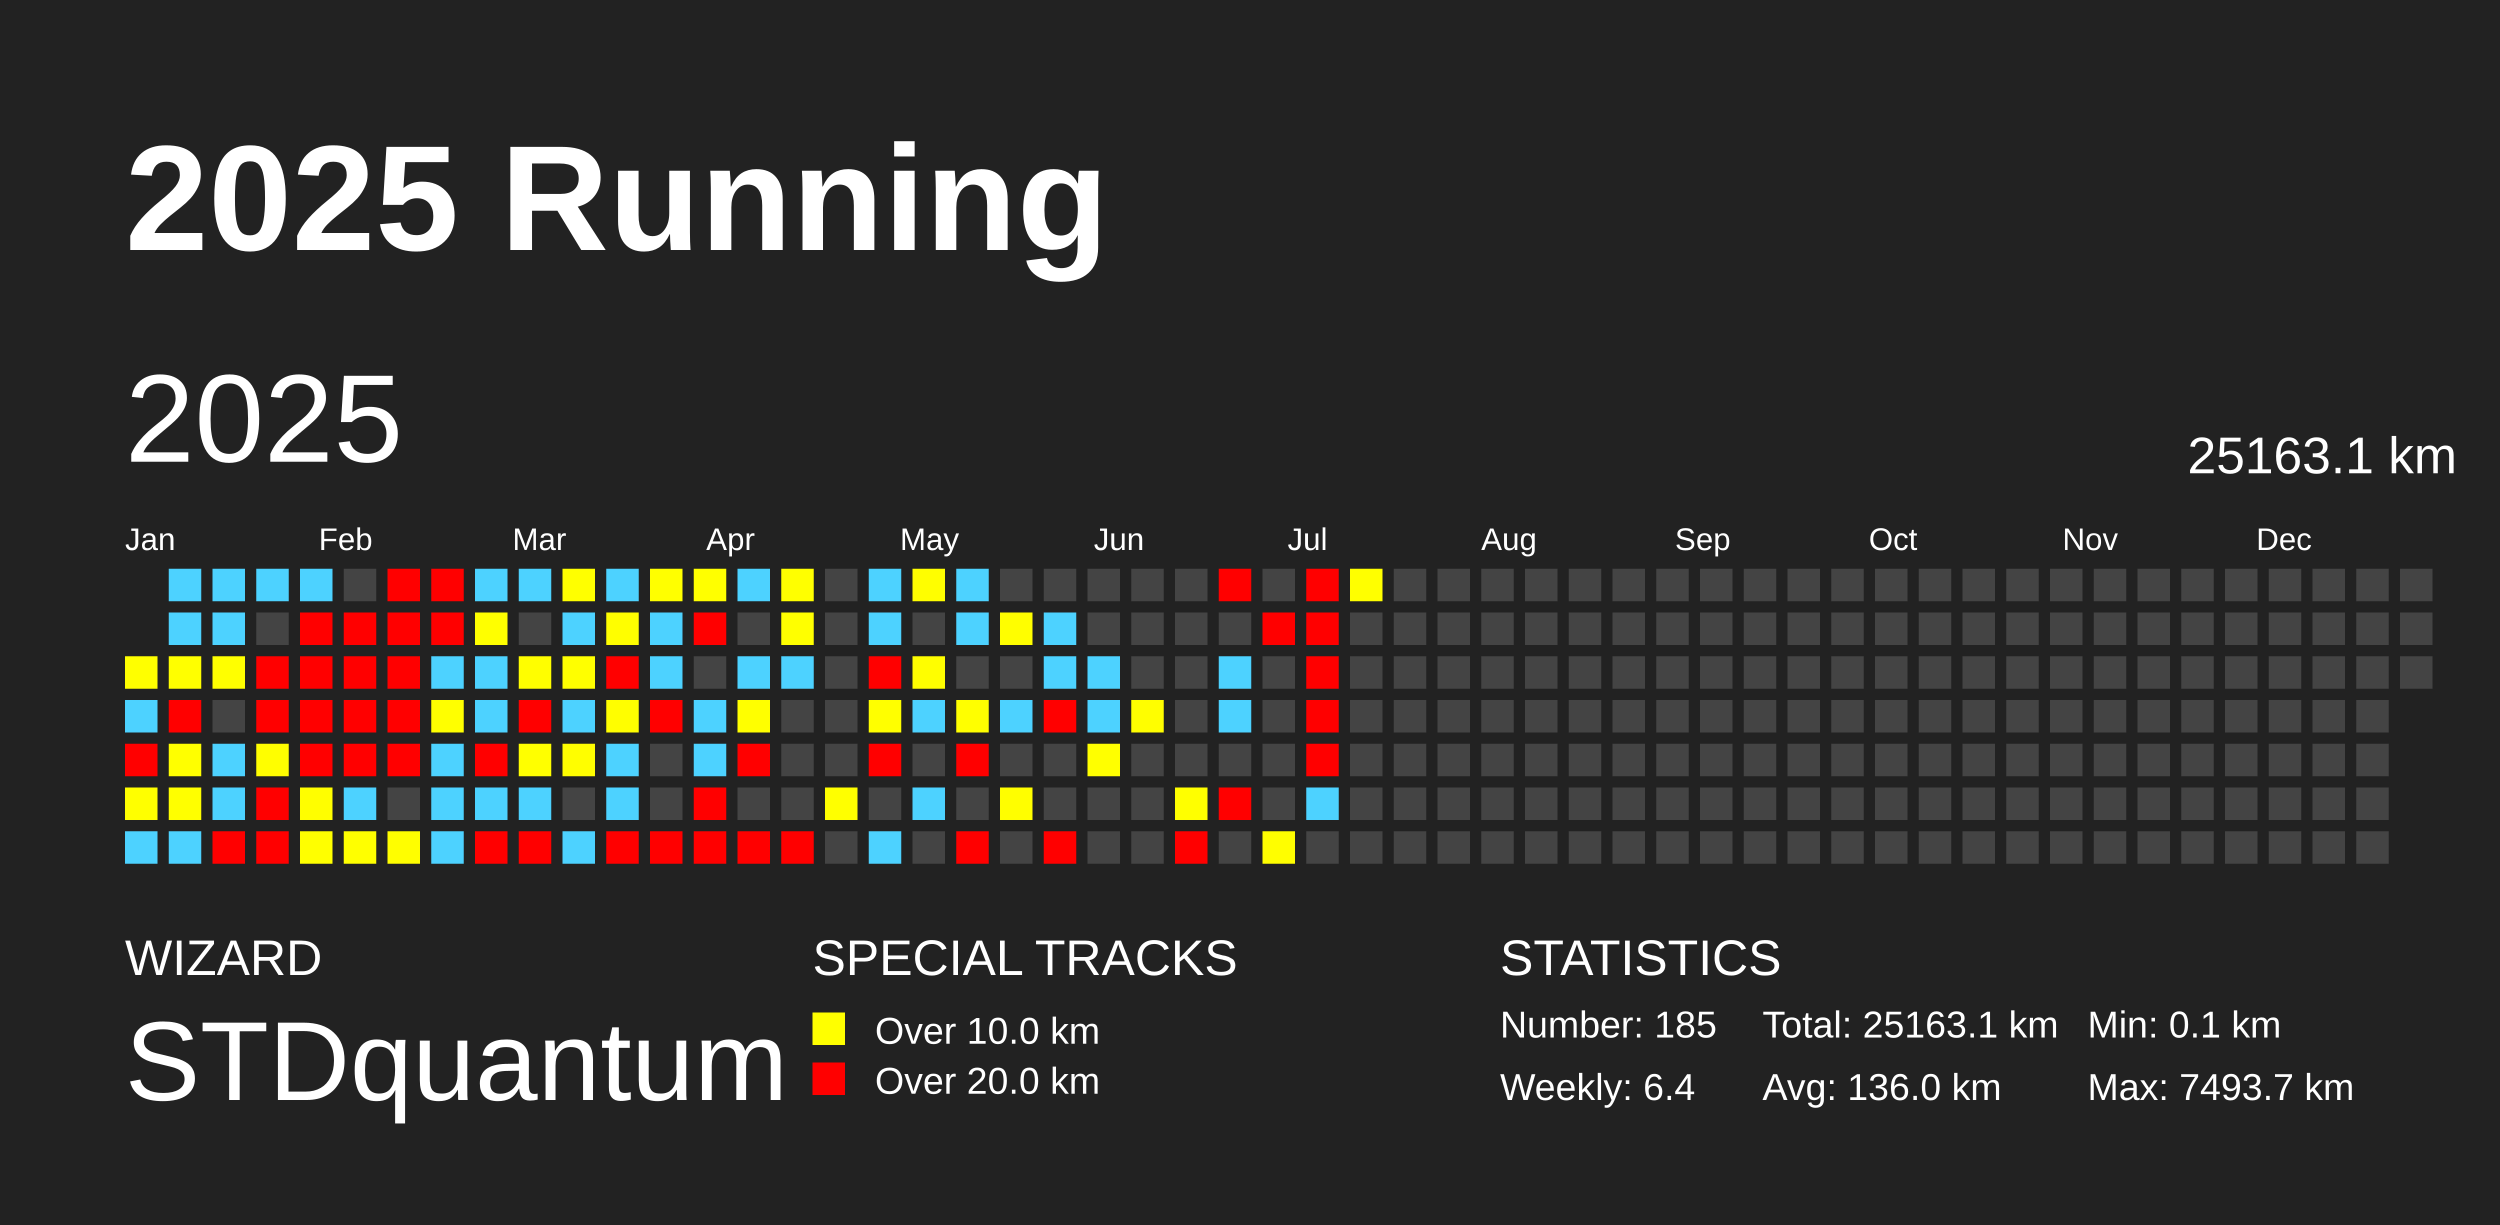
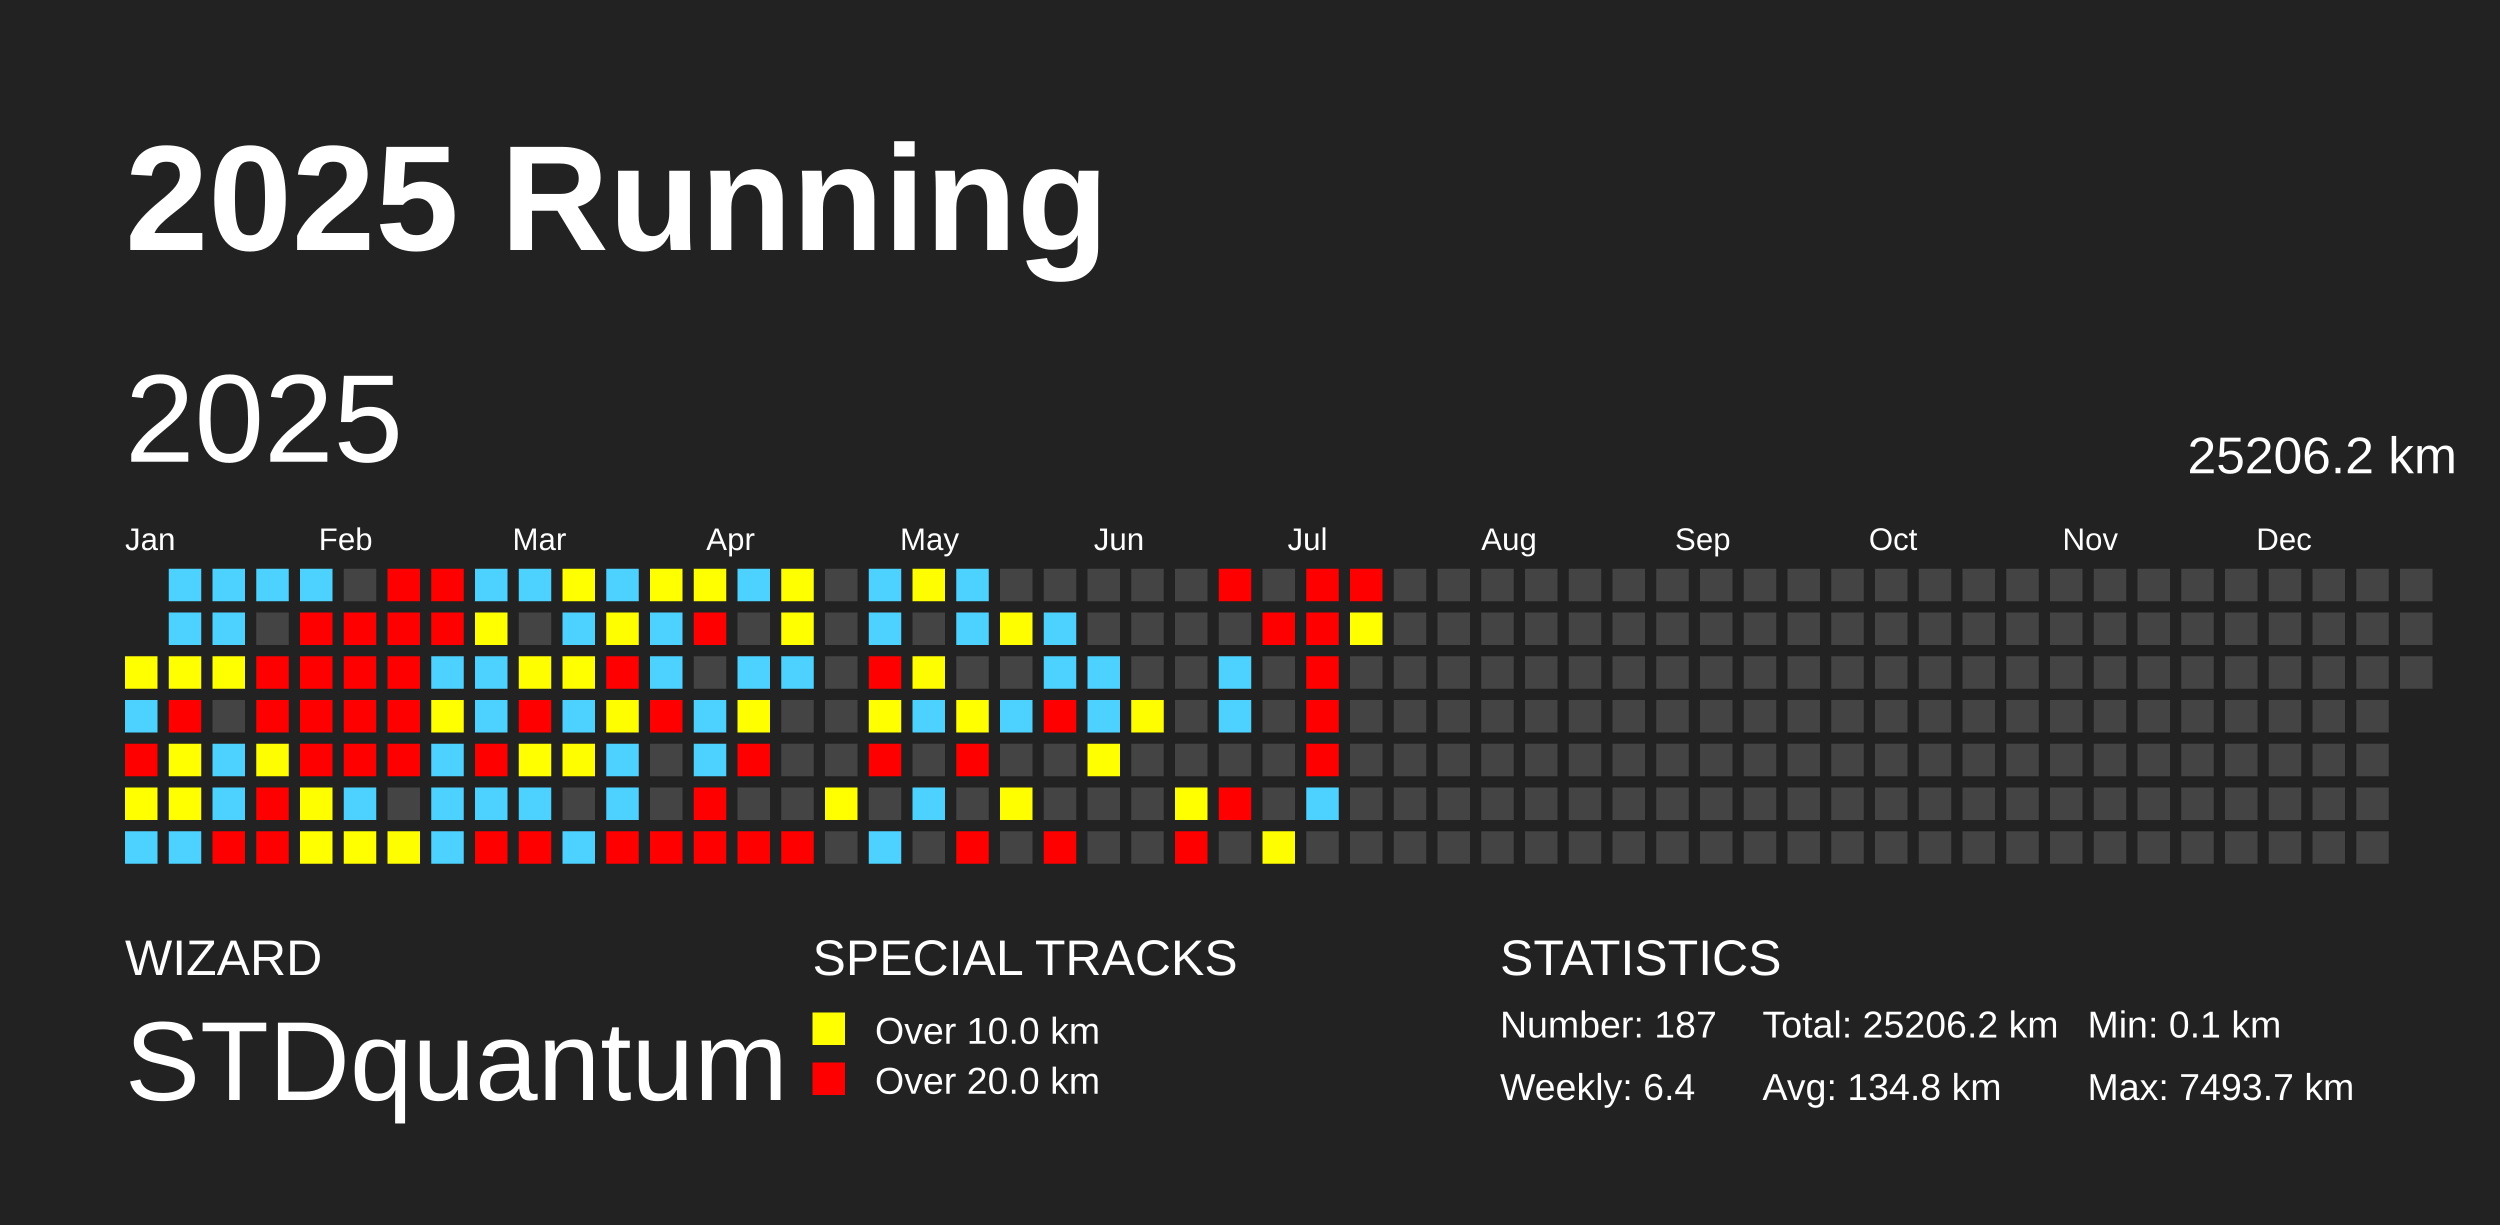
<svg xmlns="http://www.w3.org/2000/svg" baseProfile="full" height="98mm" version="1.1" viewBox="0,0,200,98" width="200mm">
  <defs />
  <rect fill="#222222" height="98" width="200" x="0" y="0" />
  <text fill="#FFFFFF" style="font-size:12px; font-family:Arial; font-weight:bold;" x="10" y="20">2025 Running</text>
  <text fill="#FFFFFF" style="font-size:4px; font-family:Arial" x="10" y="78">WIZARD</text>
  <text fill="#FFFFFF" style="font-size:9px; font-family:Arial" x="10" y="88">STDquantum</text>
  <text fill="#FFFFFF" style="font-size:4px; font-family:Arial" x="65" y="78">SPECIAL TRACKS</text>
  <rect fill="yellow" height="2.6" width="2.6" x="65" y="81" />
  <text fill="#FFFFFF" style="font-size:3px; font-family:Arial" x="70" y="83.5">Over 10.0 km</text>
  <rect fill="red" height="2.6" width="2.6" x="65" y="85" />
  <text fill="#FFFFFF" style="font-size:3px; font-family:Arial" x="70" y="87.5">Over 20.0 km</text>
  <text fill="#FFFFFF" style="font-size:4px; font-family:Arial" x="120" y="78">STATISTICS</text>
-   <text fill="#FFFFFF" style="font-size:3px; font-family:Arial" x="120" y="83">Number: 185</text>
+   <text fill="#FFFFFF" style="font-size:3px; font-family:Arial" x="120" y="83">Number: 187</text>
  <text fill="#FFFFFF" style="font-size:3px; font-family:Arial" x="120" y="88">Weekly: 6.4</text>
-   <text fill="#FFFFFF" style="font-size:3px; font-family:Arial" x="141" y="83">Total: 25163.1 km</text>
-   <text fill="#FFFFFF" style="font-size:3px; font-family:Arial" x="141" y="88">Avg: 136.0 km</text>
+   <text fill="#FFFFFF" style="font-size:3px; font-family:Arial" x="141" y="83">Total: 25206.2 km</text>
+   <text fill="#FFFFFF" style="font-size:3px; font-family:Arial" x="141" y="88">Avg: 134.8 km</text>
  <text fill="#FFFFFF" style="font-size:3px; font-family:Arial" x="167" y="83">Min: 0.1 km</text>
  <text fill="#FFFFFF" style="font-size:3px; font-family:Arial" x="167" y="88">Max: 7493.7 km</text>
  <text dominant-baseline="hanging" fill="#FFFFFF" style="font-size:10.0px; font-family:Arial;" x="10" y="30">2025</text>
-   <text dominant-baseline="hanging" fill="#FFFFFF" style="font-size:4.125px; font-family:Arial;" x="175" y="35">25163.1 km</text>
+   <text dominant-baseline="hanging" fill="#FFFFFF" style="font-size:4.125px; font-family:Arial;" x="175" y="35">25206.2 km</text>
  <text fill="#FFFFFF" style="font-size:2.5px; font-family:Arial" x="10.0" y="44">Jan</text>
  <text fill="#FFFFFF" style="font-size:2.5px; font-family:Arial" x="25.5" y="44">Feb</text>
  <text fill="#FFFFFF" style="font-size:2.5px; font-family:Arial" x="41.0" y="44">Mar</text>
  <text fill="#FFFFFF" style="font-size:2.5px; font-family:Arial" x="56.5" y="44">Apr</text>
  <text fill="#FFFFFF" style="font-size:2.5px; font-family:Arial" x="72.0" y="44">May</text>
  <text fill="#FFFFFF" style="font-size:2.5px; font-family:Arial" x="87.5" y="44">Jun</text>
  <text fill="#FFFFFF" style="font-size:2.5px; font-family:Arial" x="103.0" y="44">Jul</text>
  <text fill="#FFFFFF" style="font-size:2.5px; font-family:Arial" x="118.5" y="44">Aug</text>
  <text fill="#FFFFFF" style="font-size:2.5px; font-family:Arial" x="134.0" y="44">Sep</text>
  <text fill="#FFFFFF" style="font-size:2.5px; font-family:Arial" x="149.5" y="44">Oct</text>
  <text fill="#FFFFFF" style="font-size:2.5px; font-family:Arial" x="165.0" y="44">Nov</text>
  <text fill="#FFFFFF" style="font-size:2.5px; font-family:Arial" x="180.5" y="44">Dec</text>
  <rect fill="#ffff00" height="2.6" width="2.6" x="10.0" y="52.5" />
  <rect fill="#4dd2ff" height="2.6" width="2.6" x="10.0" y="56.0" />
  <rect fill="red" height="2.6" width="2.6" x="10.0" y="59.5" />
  <rect fill="#ffff00" height="2.6" width="2.6" x="10.0" y="63.0" />
  <rect fill="#4dd2ff" height="2.6" width="2.6" x="10.0" y="66.5" />
  <rect fill="#4dd2ff" height="2.6" width="2.6" x="13.5" y="45.5" />
  <rect fill="#4dd2ff" height="2.6" width="2.6" x="13.5" y="49.0" />
  <rect fill="#ffff00" height="2.6" width="2.6" x="13.5" y="52.5" />
  <rect fill="red" height="2.6" width="2.6" x="13.5" y="56.0" />
  <rect fill="#ffff00" height="2.6" width="2.6" x="13.5" y="59.5" />
  <rect fill="#ffff00" height="2.6" width="2.6" x="13.5" y="63.0" />
  <rect fill="#4dd2ff" height="2.6" width="2.6" x="13.5" y="66.5" />
  <rect fill="#4dd2ff" height="2.6" width="2.6" x="17.0" y="45.5" />
  <rect fill="#4dd2ff" height="2.6" width="2.6" x="17.0" y="49.0" />
  <rect fill="#ffff00" height="2.6" width="2.6" x="17.0" y="52.5" />
  <rect fill="#444444" height="2.6" width="2.6" x="17.0" y="56.0" />
  <rect fill="#4dd2ff" height="2.6" width="2.6" x="17.0" y="59.5" />
  <rect fill="#4dd2ff" height="2.6" width="2.6" x="17.0" y="63.0" />
  <rect fill="red" height="2.6" width="2.6" x="17.0" y="66.5" />
  <rect fill="#4dd2ff" height="2.6" width="2.6" x="20.5" y="45.5" />
  <rect fill="#444444" height="2.6" width="2.6" x="20.5" y="49.0" />
  <rect fill="red" height="2.6" width="2.6" x="20.5" y="52.5" />
  <rect fill="red" height="2.6" width="2.6" x="20.5" y="56.0" />
  <rect fill="#fffe00" height="2.6" width="2.6" x="20.5" y="59.5" />
  <rect fill="red" height="2.6" width="2.6" x="20.5" y="63.0" />
  <rect fill="red" height="2.6" width="2.6" x="20.5" y="66.5" />
  <rect fill="#4dd2ff" height="2.6" width="2.6" x="24.0" y="45.5" />
  <rect fill="red" height="2.6" width="2.6" x="24.0" y="49.0" />
  <rect fill="red" height="2.6" width="2.6" x="24.0" y="52.5" />
  <rect fill="red" height="2.6" width="2.6" x="24.0" y="56.0" />
  <rect fill="red" height="2.6" width="2.6" x="24.0" y="59.5" />
  <rect fill="#fffe00" height="2.6" width="2.6" x="24.0" y="63.0" />
  <rect fill="#ffff00" height="2.6" width="2.6" x="24.0" y="66.5" />
  <rect fill="#444444" height="2.6" width="2.6" x="27.5" y="45.5" />
  <rect fill="red" height="2.6" width="2.6" x="27.5" y="49.0" />
  <rect fill="red" height="2.6" width="2.6" x="27.5" y="52.5" />
  <rect fill="red" height="2.6" width="2.6" x="27.5" y="56.0" />
  <rect fill="red" height="2.6" width="2.6" x="27.5" y="59.5" />
  <rect fill="#4dd2ff" height="2.6" width="2.6" x="27.5" y="63.0" />
  <rect fill="#ffff00" height="2.6" width="2.6" x="27.5" y="66.5" />
  <rect fill="red" height="2.6" width="2.6" x="31.0" y="45.5" />
  <rect fill="red" height="2.6" width="2.6" x="31.0" y="49.0" />
  <rect fill="red" height="2.6" width="2.6" x="31.0" y="52.5" />
  <rect fill="red" height="2.6" width="2.6" x="31.0" y="56.0" />
  <rect fill="red" height="2.6" width="2.6" x="31.0" y="59.5" />
  <rect fill="#444444" height="2.6" width="2.6" x="31.0" y="63.0" />
  <rect fill="#fffe00" height="2.6" width="2.6" x="31.0" y="66.5" />
  <rect fill="red" height="2.6" width="2.6" x="34.5" y="45.5" />
  <rect fill="red" height="2.6" width="2.6" x="34.5" y="49.0" />
  <rect fill="#4dd2ff" height="2.6" width="2.6" x="34.5" y="52.5" />
  <rect fill="#ffff00" height="2.6" width="2.6" x="34.5" y="56.0" />
  <rect fill="#4dd2ff" height="2.6" width="2.6" x="34.5" y="59.5" />
  <rect fill="#4dd2ff" height="2.6" width="2.6" x="34.5" y="63.0" />
  <rect fill="#4dd2ff" height="2.6" width="2.6" x="34.5" y="66.5" />
  <rect fill="#4dd2ff" height="2.6" width="2.6" x="38.0" y="45.5" />
  <rect fill="#ffff00" height="2.6" width="2.6" x="38.0" y="49.0" />
  <rect fill="#4dd2ff" height="2.6" width="2.6" x="38.0" y="52.5" />
  <rect fill="#4dd2ff" height="2.6" width="2.6" x="38.0" y="56.0" />
  <rect fill="red" height="2.6" width="2.6" x="38.0" y="59.5" />
  <rect fill="#4dd2ff" height="2.6" width="2.6" x="38.0" y="63.0" />
  <rect fill="red" height="2.6" width="2.6" x="38.0" y="66.5" />
  <rect fill="#4dd2ff" height="2.6" width="2.6" x="41.5" y="45.5" />
  <rect fill="#444444" height="2.6" width="2.6" x="41.5" y="49.0" />
  <rect fill="#fffe00" height="2.6" width="2.6" x="41.5" y="52.5" />
  <rect fill="red" height="2.6" width="2.6" x="41.5" y="56.0" />
  <rect fill="#ffff00" height="2.6" width="2.6" x="41.5" y="59.5" />
  <rect fill="#4dd2ff" height="2.6" width="2.6" x="41.5" y="63.0" />
  <rect fill="red" height="2.6" width="2.6" x="41.5" y="66.5" />
  <rect fill="#ffff00" height="2.6" width="2.6" x="45.0" y="45.5" />
  <rect fill="#4dd2ff" height="2.6" width="2.6" x="45.0" y="49.0" />
  <rect fill="#ffff00" height="2.6" width="2.6" x="45.0" y="52.5" />
  <rect fill="#4dd2ff" height="2.6" width="2.6" x="45.0" y="56.0" />
  <rect fill="#fffe00" height="2.6" width="2.6" x="45.0" y="59.5" />
  <rect fill="#444444" height="2.6" width="2.6" x="45.0" y="63.0" />
  <rect fill="#4dd2ff" height="2.6" width="2.6" x="45.0" y="66.5" />
  <rect fill="#4dd2ff" height="2.6" width="2.6" x="48.5" y="45.5" />
  <rect fill="#fffe00" height="2.6" width="2.6" x="48.5" y="49.0" />
  <rect fill="red" height="2.6" width="2.6" x="48.5" y="52.5" />
  <rect fill="#fffe00" height="2.6" width="2.6" x="48.5" y="56.0" />
  <rect fill="#4dd2ff" height="2.6" width="2.6" x="48.5" y="59.5" />
  <rect fill="#4dd2ff" height="2.6" width="2.6" x="48.5" y="63.0" />
  <rect fill="red" height="2.6" width="2.6" x="48.5" y="66.5" />
  <rect fill="#ffff00" height="2.6" width="2.6" x="52.0" y="45.5" />
  <rect fill="#4dd2ff" height="2.6" width="2.6" x="52.0" y="49.0" />
  <rect fill="#4dd2ff" height="2.6" width="2.6" x="52.0" y="52.5" />
  <rect fill="red" height="2.6" width="2.6" x="52.0" y="56.0" />
  <rect fill="#444444" height="2.6" width="2.6" x="52.0" y="59.5" />
  <rect fill="#444444" height="2.6" width="2.6" x="52.0" y="63.0" />
  <rect fill="red" height="2.6" width="2.6" x="52.0" y="66.5" />
  <rect fill="#ffff00" height="2.6" width="2.6" x="55.5" y="45.5" />
  <rect fill="red" height="2.6" width="2.6" x="55.5" y="49.0" />
  <rect fill="#444444" height="2.6" width="2.6" x="55.5" y="52.5" />
  <rect fill="#4dd2ff" height="2.6" width="2.6" x="55.5" y="56.0" />
  <rect fill="#4dd2ff" height="2.6" width="2.6" x="55.5" y="59.5" />
  <rect fill="red" height="2.6" width="2.6" x="55.5" y="63.0" />
  <rect fill="red" height="2.6" width="2.6" x="55.5" y="66.5" />
  <rect fill="#4dd2ff" height="2.6" width="2.6" x="59.0" y="45.5" />
  <rect fill="#444444" height="2.6" width="2.6" x="59.0" y="49.0" />
  <rect fill="#4dd2ff" height="2.6" width="2.6" x="59.0" y="52.5" />
  <rect fill="#ffff00" height="2.6" width="2.6" x="59.0" y="56.0" />
  <rect fill="red" height="2.6" width="2.6" x="59.0" y="59.5" />
  <rect fill="#444444" height="2.6" width="2.6" x="59.0" y="63.0" />
  <rect fill="red" height="2.6" width="2.6" x="59.0" y="66.5" />
  <rect fill="#ffff00" height="2.6" width="2.6" x="62.5" y="45.5" />
  <rect fill="#ffff00" height="2.6" width="2.6" x="62.5" y="49.0" />
  <rect fill="#4dd2ff" height="2.6" width="2.6" x="62.5" y="52.5" />
  <rect fill="#444444" height="2.6" width="2.6" x="62.5" y="56.0" />
  <rect fill="#444444" height="2.6" width="2.6" x="62.5" y="59.5" />
  <rect fill="#444444" height="2.6" width="2.6" x="62.5" y="63.0" />
  <rect fill="red" height="2.6" width="2.6" x="62.5" y="66.5" />
  <rect fill="#444444" height="2.6" width="2.6" x="66.0" y="45.5" />
  <rect fill="#444444" height="2.6" width="2.6" x="66.0" y="49.0" />
  <rect fill="#444444" height="2.6" width="2.6" x="66.0" y="52.5" />
  <rect fill="#444444" height="2.6" width="2.6" x="66.0" y="56.0" />
  <rect fill="#444444" height="2.6" width="2.6" x="66.0" y="59.5" />
  <rect fill="#ffff00" height="2.6" width="2.6" x="66.0" y="63.0" />
  <rect fill="#444444" height="2.6" width="2.6" x="66.0" y="66.5" />
  <rect fill="#4dd2ff" height="2.6" width="2.6" x="69.5" y="45.5" />
  <rect fill="#4dd2ff" height="2.6" width="2.6" x="69.5" y="49.0" />
  <rect fill="red" height="2.6" width="2.6" x="69.5" y="52.5" />
  <rect fill="#ffff00" height="2.6" width="2.6" x="69.5" y="56.0" />
  <rect fill="red" height="2.6" width="2.6" x="69.5" y="59.5" />
  <rect fill="#444444" height="2.6" width="2.6" x="69.5" y="63.0" />
  <rect fill="#4dd2ff" height="2.6" width="2.6" x="69.5" y="66.5" />
  <rect fill="#fffe00" height="2.6" width="2.6" x="73.0" y="45.5" />
  <rect fill="#444444" height="2.6" width="2.6" x="73.0" y="49.0" />
  <rect fill="#fffe00" height="2.6" width="2.6" x="73.0" y="52.5" />
  <rect fill="#4dd2ff" height="2.6" width="2.6" x="73.0" y="56.0" />
  <rect fill="#444444" height="2.6" width="2.6" x="73.0" y="59.5" />
  <rect fill="#4dd2ff" height="2.6" width="2.6" x="73.0" y="63.0" />
  <rect fill="#444444" height="2.6" width="2.6" x="73.0" y="66.5" />
  <rect fill="#4dd2ff" height="2.6" width="2.6" x="76.5" y="45.5" />
  <rect fill="#4dd2ff" height="2.6" width="2.6" x="76.5" y="49.0" />
  <rect fill="#444444" height="2.6" width="2.6" x="76.5" y="52.5" />
  <rect fill="#ffff00" height="2.6" width="2.6" x="76.5" y="56.0" />
  <rect fill="red" height="2.6" width="2.6" x="76.5" y="59.5" />
  <rect fill="#444444" height="2.6" width="2.6" x="76.5" y="63.0" />
  <rect fill="red" height="2.6" width="2.6" x="76.5" y="66.5" />
  <rect fill="#444444" height="2.6" width="2.6" x="80.0" y="45.5" />
  <rect fill="#fffe00" height="2.6" width="2.6" x="80.0" y="49.0" />
  <rect fill="#444444" height="2.6" width="2.6" x="80.0" y="52.5" />
  <rect fill="#4dd2ff" height="2.6" width="2.6" x="80.0" y="56.0" />
  <rect fill="#444444" height="2.6" width="2.6" x="80.0" y="59.5" />
  <rect fill="#fffe00" height="2.6" width="2.6" x="80.0" y="63.0" />
  <rect fill="#444444" height="2.6" width="2.6" x="80.0" y="66.5" />
  <rect fill="#444444" height="2.6" width="2.6" x="83.5" y="45.5" />
  <rect fill="#4dd2ff" height="2.6" width="2.6" x="83.5" y="49.0" />
  <rect fill="#4dd2ff" height="2.6" width="2.6" x="83.5" y="52.5" />
  <rect fill="red" height="2.6" width="2.6" x="83.5" y="56.0" />
  <rect fill="#444444" height="2.6" width="2.6" x="83.5" y="59.5" />
  <rect fill="#444444" height="2.6" width="2.6" x="83.5" y="63.0" />
  <rect fill="red" height="2.6" width="2.6" x="83.5" y="66.5" />
  <rect fill="#444444" height="2.6" width="2.6" x="87.0" y="45.5" />
  <rect fill="#444444" height="2.6" width="2.6" x="87.0" y="49.0" />
  <rect fill="#4dd2ff" height="2.6" width="2.6" x="87.0" y="52.5" />
  <rect fill="#4dd2ff" height="2.6" width="2.6" x="87.0" y="56.0" />
  <rect fill="#ffff00" height="2.6" width="2.6" x="87.0" y="59.5" />
  <rect fill="#444444" height="2.6" width="2.6" x="87.0" y="63.0" />
  <rect fill="#444444" height="2.6" width="2.6" x="87.0" y="66.5" />
  <rect fill="#444444" height="2.6" width="2.6" x="90.5" y="45.5" />
  <rect fill="#444444" height="2.6" width="2.6" x="90.5" y="49.0" />
  <rect fill="#444444" height="2.6" width="2.6" x="90.5" y="52.5" />
  <rect fill="#fffe00" height="2.6" width="2.6" x="90.5" y="56.0" />
  <rect fill="#444444" height="2.6" width="2.6" x="90.5" y="59.5" />
  <rect fill="#444444" height="2.6" width="2.6" x="90.5" y="63.0" />
  <rect fill="#444444" height="2.6" width="2.6" x="90.5" y="66.5" />
  <rect fill="#444444" height="2.6" width="2.6" x="94.0" y="45.5" />
  <rect fill="#444444" height="2.6" width="2.6" x="94.0" y="49.0" />
  <rect fill="#444444" height="2.6" width="2.6" x="94.0" y="52.5" />
  <rect fill="#444444" height="2.6" width="2.6" x="94.0" y="56.0" />
  <rect fill="#444444" height="2.6" width="2.6" x="94.0" y="59.5" />
  <rect fill="#ffff00" height="2.6" width="2.6" x="94.0" y="63.0" />
  <rect fill="red" height="2.6" width="2.6" x="94.0" y="66.5" />
  <rect fill="red" height="2.6" width="2.6" x="97.5" y="45.5" />
  <rect fill="#444444" height="2.6" width="2.6" x="97.5" y="49.0" />
  <rect fill="#4dd2ff" height="2.6" width="2.6" x="97.5" y="52.5" />
  <rect fill="#4dd2ff" height="2.6" width="2.6" x="97.5" y="56.0" />
  <rect fill="#444444" height="2.6" width="2.6" x="97.5" y="59.5" />
  <rect fill="red" height="2.6" width="2.6" x="97.5" y="63.0" />
  <rect fill="#444444" height="2.6" width="2.6" x="97.5" y="66.5" />
  <rect fill="#444444" height="2.6" width="2.6" x="101.0" y="45.5" />
  <rect fill="red" height="2.6" width="2.6" x="101.0" y="49.0" />
  <rect fill="#444444" height="2.6" width="2.6" x="101.0" y="52.5" />
  <rect fill="#444444" height="2.6" width="2.6" x="101.0" y="56.0" />
  <rect fill="#444444" height="2.6" width="2.6" x="101.0" y="59.5" />
  <rect fill="#444444" height="2.6" width="2.6" x="101.0" y="63.0" />
  <rect fill="#fffe00" height="2.6" width="2.6" x="101.0" y="66.5" />
  <rect fill="red" height="2.6" width="2.6" x="104.5" y="45.5" />
  <rect fill="red" height="2.6" width="2.6" x="104.5" y="49.0" />
  <rect fill="red" height="2.6" width="2.6" x="104.5" y="52.5" />
  <rect fill="red" height="2.6" width="2.6" x="104.5" y="56.0" />
  <rect fill="red" height="2.6" width="2.6" x="104.5" y="59.5" />
  <rect fill="#4dd2ff" height="2.6" width="2.6" x="104.5" y="63.0" />
  <rect fill="#444444" height="2.6" width="2.6" x="104.5" y="66.5" />
-   <rect fill="#ffff00" height="2.6" width="2.6" x="108.0" y="45.5" />
-   <rect fill="#444444" height="2.6" width="2.6" x="108.0" y="49.0" />
+   <rect fill="red" height="2.6" width="2.6" x="108.0" y="45.5" />
+   <rect fill="#ffff00" height="2.6" width="2.6" x="108.0" y="49.0" />
  <rect fill="#444444" height="2.6" width="2.6" x="108.0" y="52.5" />
  <rect fill="#444444" height="2.6" width="2.6" x="108.0" y="56.0" />
  <rect fill="#444444" height="2.6" width="2.6" x="108.0" y="59.5" />
  <rect fill="#444444" height="2.6" width="2.6" x="108.0" y="63.0" />
  <rect fill="#444444" height="2.6" width="2.6" x="108.0" y="66.5" />
  <rect fill="#444444" height="2.6" width="2.6" x="111.5" y="45.5" />
  <rect fill="#444444" height="2.6" width="2.6" x="111.5" y="49.0" />
  <rect fill="#444444" height="2.6" width="2.6" x="111.5" y="52.5" />
  <rect fill="#444444" height="2.6" width="2.6" x="111.5" y="56.0" />
  <rect fill="#444444" height="2.6" width="2.6" x="111.5" y="59.5" />
  <rect fill="#444444" height="2.6" width="2.6" x="111.5" y="63.0" />
  <rect fill="#444444" height="2.6" width="2.6" x="111.5" y="66.5" />
  <rect fill="#444444" height="2.6" width="2.6" x="115.0" y="45.5" />
  <rect fill="#444444" height="2.6" width="2.6" x="115.0" y="49.0" />
  <rect fill="#444444" height="2.6" width="2.6" x="115.0" y="52.5" />
  <rect fill="#444444" height="2.6" width="2.6" x="115.0" y="56.0" />
  <rect fill="#444444" height="2.6" width="2.6" x="115.0" y="59.5" />
  <rect fill="#444444" height="2.6" width="2.6" x="115.0" y="63.0" />
  <rect fill="#444444" height="2.6" width="2.6" x="115.0" y="66.5" />
  <rect fill="#444444" height="2.6" width="2.6" x="118.5" y="45.5" />
  <rect fill="#444444" height="2.6" width="2.6" x="118.5" y="49.0" />
  <rect fill="#444444" height="2.6" width="2.6" x="118.5" y="52.5" />
  <rect fill="#444444" height="2.6" width="2.6" x="118.5" y="56.0" />
  <rect fill="#444444" height="2.6" width="2.6" x="118.5" y="59.5" />
  <rect fill="#444444" height="2.6" width="2.6" x="118.5" y="63.0" />
  <rect fill="#444444" height="2.6" width="2.6" x="118.5" y="66.5" />
  <rect fill="#444444" height="2.6" width="2.6" x="122.0" y="45.5" />
  <rect fill="#444444" height="2.6" width="2.6" x="122.0" y="49.0" />
  <rect fill="#444444" height="2.6" width="2.6" x="122.0" y="52.5" />
  <rect fill="#444444" height="2.6" width="2.6" x="122.0" y="56.0" />
  <rect fill="#444444" height="2.6" width="2.6" x="122.0" y="59.5" />
  <rect fill="#444444" height="2.6" width="2.6" x="122.0" y="63.0" />
  <rect fill="#444444" height="2.6" width="2.6" x="122.0" y="66.5" />
  <rect fill="#444444" height="2.6" width="2.6" x="125.5" y="45.5" />
  <rect fill="#444444" height="2.6" width="2.6" x="125.5" y="49.0" />
  <rect fill="#444444" height="2.6" width="2.6" x="125.5" y="52.5" />
  <rect fill="#444444" height="2.6" width="2.6" x="125.5" y="56.0" />
  <rect fill="#444444" height="2.6" width="2.6" x="125.5" y="59.5" />
  <rect fill="#444444" height="2.6" width="2.6" x="125.5" y="63.0" />
  <rect fill="#444444" height="2.6" width="2.6" x="125.5" y="66.5" />
  <rect fill="#444444" height="2.6" width="2.6" x="129.0" y="45.5" />
  <rect fill="#444444" height="2.6" width="2.6" x="129.0" y="49.0" />
  <rect fill="#444444" height="2.6" width="2.6" x="129.0" y="52.5" />
  <rect fill="#444444" height="2.6" width="2.6" x="129.0" y="56.0" />
  <rect fill="#444444" height="2.6" width="2.6" x="129.0" y="59.5" />
  <rect fill="#444444" height="2.6" width="2.6" x="129.0" y="63.0" />
  <rect fill="#444444" height="2.6" width="2.6" x="129.0" y="66.5" />
  <rect fill="#444444" height="2.6" width="2.6" x="132.5" y="45.5" />
  <rect fill="#444444" height="2.6" width="2.6" x="132.5" y="49.0" />
  <rect fill="#444444" height="2.6" width="2.6" x="132.5" y="52.5" />
  <rect fill="#444444" height="2.6" width="2.6" x="132.5" y="56.0" />
  <rect fill="#444444" height="2.6" width="2.6" x="132.5" y="59.5" />
  <rect fill="#444444" height="2.6" width="2.6" x="132.5" y="63.0" />
  <rect fill="#444444" height="2.6" width="2.6" x="132.5" y="66.5" />
  <rect fill="#444444" height="2.6" width="2.6" x="136.0" y="45.5" />
  <rect fill="#444444" height="2.6" width="2.6" x="136.0" y="49.0" />
  <rect fill="#444444" height="2.6" width="2.6" x="136.0" y="52.5" />
  <rect fill="#444444" height="2.6" width="2.6" x="136.0" y="56.0" />
  <rect fill="#444444" height="2.6" width="2.6" x="136.0" y="59.5" />
  <rect fill="#444444" height="2.6" width="2.6" x="136.0" y="63.0" />
  <rect fill="#444444" height="2.6" width="2.6" x="136.0" y="66.5" />
  <rect fill="#444444" height="2.6" width="2.6" x="139.5" y="45.5" />
  <rect fill="#444444" height="2.6" width="2.6" x="139.5" y="49.0" />
  <rect fill="#444444" height="2.6" width="2.6" x="139.5" y="52.5" />
  <rect fill="#444444" height="2.6" width="2.6" x="139.5" y="56.0" />
  <rect fill="#444444" height="2.6" width="2.6" x="139.5" y="59.5" />
  <rect fill="#444444" height="2.6" width="2.6" x="139.5" y="63.0" />
  <rect fill="#444444" height="2.6" width="2.6" x="139.5" y="66.5" />
  <rect fill="#444444" height="2.6" width="2.6" x="143.0" y="45.5" />
  <rect fill="#444444" height="2.6" width="2.6" x="143.0" y="49.0" />
  <rect fill="#444444" height="2.6" width="2.6" x="143.0" y="52.5" />
  <rect fill="#444444" height="2.6" width="2.6" x="143.0" y="56.0" />
  <rect fill="#444444" height="2.6" width="2.6" x="143.0" y="59.5" />
  <rect fill="#444444" height="2.6" width="2.6" x="143.0" y="63.0" />
  <rect fill="#444444" height="2.6" width="2.6" x="143.0" y="66.5" />
  <rect fill="#444444" height="2.6" width="2.6" x="146.5" y="45.5" />
  <rect fill="#444444" height="2.6" width="2.6" x="146.5" y="49.0" />
  <rect fill="#444444" height="2.6" width="2.6" x="146.5" y="52.5" />
  <rect fill="#444444" height="2.6" width="2.6" x="146.5" y="56.0" />
  <rect fill="#444444" height="2.6" width="2.6" x="146.5" y="59.5" />
  <rect fill="#444444" height="2.6" width="2.6" x="146.5" y="63.0" />
  <rect fill="#444444" height="2.6" width="2.6" x="146.5" y="66.5" />
  <rect fill="#444444" height="2.6" width="2.6" x="150.0" y="45.5" />
  <rect fill="#444444" height="2.6" width="2.6" x="150.0" y="49.0" />
  <rect fill="#444444" height="2.6" width="2.6" x="150.0" y="52.5" />
  <rect fill="#444444" height="2.6" width="2.6" x="150.0" y="56.0" />
  <rect fill="#444444" height="2.6" width="2.6" x="150.0" y="59.5" />
  <rect fill="#444444" height="2.6" width="2.6" x="150.0" y="63.0" />
  <rect fill="#444444" height="2.6" width="2.6" x="150.0" y="66.5" />
  <rect fill="#444444" height="2.6" width="2.6" x="153.5" y="45.5" />
  <rect fill="#444444" height="2.6" width="2.6" x="153.5" y="49.0" />
  <rect fill="#444444" height="2.6" width="2.6" x="153.5" y="52.5" />
  <rect fill="#444444" height="2.6" width="2.6" x="153.5" y="56.0" />
  <rect fill="#444444" height="2.6" width="2.6" x="153.5" y="59.5" />
  <rect fill="#444444" height="2.6" width="2.6" x="153.5" y="63.0" />
  <rect fill="#444444" height="2.6" width="2.6" x="153.5" y="66.5" />
  <rect fill="#444444" height="2.6" width="2.6" x="157.0" y="45.5" />
  <rect fill="#444444" height="2.6" width="2.6" x="157.0" y="49.0" />
  <rect fill="#444444" height="2.6" width="2.6" x="157.0" y="52.5" />
  <rect fill="#444444" height="2.6" width="2.6" x="157.0" y="56.0" />
  <rect fill="#444444" height="2.6" width="2.6" x="157.0" y="59.5" />
  <rect fill="#444444" height="2.6" width="2.6" x="157.0" y="63.0" />
  <rect fill="#444444" height="2.6" width="2.6" x="157.0" y="66.5" />
  <rect fill="#444444" height="2.6" width="2.6" x="160.5" y="45.5" />
  <rect fill="#444444" height="2.6" width="2.6" x="160.5" y="49.0" />
  <rect fill="#444444" height="2.6" width="2.6" x="160.5" y="52.5" />
  <rect fill="#444444" height="2.6" width="2.6" x="160.5" y="56.0" />
  <rect fill="#444444" height="2.6" width="2.6" x="160.5" y="59.5" />
  <rect fill="#444444" height="2.6" width="2.6" x="160.5" y="63.0" />
  <rect fill="#444444" height="2.6" width="2.6" x="160.5" y="66.5" />
  <rect fill="#444444" height="2.6" width="2.6" x="164.0" y="45.5" />
  <rect fill="#444444" height="2.6" width="2.6" x="164.0" y="49.0" />
  <rect fill="#444444" height="2.6" width="2.6" x="164.0" y="52.5" />
  <rect fill="#444444" height="2.6" width="2.6" x="164.0" y="56.0" />
  <rect fill="#444444" height="2.6" width="2.6" x="164.0" y="59.5" />
  <rect fill="#444444" height="2.6" width="2.6" x="164.0" y="63.0" />
  <rect fill="#444444" height="2.6" width="2.6" x="164.0" y="66.5" />
  <rect fill="#444444" height="2.6" width="2.6" x="167.5" y="45.5" />
  <rect fill="#444444" height="2.6" width="2.6" x="167.5" y="49.0" />
  <rect fill="#444444" height="2.6" width="2.6" x="167.5" y="52.5" />
  <rect fill="#444444" height="2.6" width="2.6" x="167.5" y="56.0" />
  <rect fill="#444444" height="2.6" width="2.6" x="167.5" y="59.5" />
  <rect fill="#444444" height="2.6" width="2.6" x="167.5" y="63.0" />
  <rect fill="#444444" height="2.6" width="2.6" x="167.5" y="66.5" />
  <rect fill="#444444" height="2.6" width="2.6" x="171.0" y="45.5" />
  <rect fill="#444444" height="2.6" width="2.6" x="171.0" y="49.0" />
  <rect fill="#444444" height="2.6" width="2.6" x="171.0" y="52.5" />
  <rect fill="#444444" height="2.6" width="2.6" x="171.0" y="56.0" />
  <rect fill="#444444" height="2.6" width="2.6" x="171.0" y="59.5" />
  <rect fill="#444444" height="2.6" width="2.6" x="171.0" y="63.0" />
  <rect fill="#444444" height="2.6" width="2.6" x="171.0" y="66.5" />
  <rect fill="#444444" height="2.6" width="2.6" x="174.5" y="45.5" />
  <rect fill="#444444" height="2.6" width="2.6" x="174.5" y="49.0" />
  <rect fill="#444444" height="2.6" width="2.6" x="174.5" y="52.5" />
  <rect fill="#444444" height="2.6" width="2.6" x="174.5" y="56.0" />
  <rect fill="#444444" height="2.6" width="2.6" x="174.5" y="59.5" />
  <rect fill="#444444" height="2.6" width="2.6" x="174.5" y="63.0" />
  <rect fill="#444444" height="2.6" width="2.6" x="174.5" y="66.5" />
  <rect fill="#444444" height="2.6" width="2.6" x="178.0" y="45.5" />
  <rect fill="#444444" height="2.6" width="2.6" x="178.0" y="49.0" />
  <rect fill="#444444" height="2.6" width="2.6" x="178.0" y="52.5" />
  <rect fill="#444444" height="2.6" width="2.6" x="178.0" y="56.0" />
  <rect fill="#444444" height="2.6" width="2.6" x="178.0" y="59.5" />
  <rect fill="#444444" height="2.6" width="2.6" x="178.0" y="63.0" />
  <rect fill="#444444" height="2.6" width="2.6" x="178.0" y="66.5" />
  <rect fill="#444444" height="2.6" width="2.6" x="181.5" y="45.5" />
  <rect fill="#444444" height="2.6" width="2.6" x="181.5" y="49.0" />
  <rect fill="#444444" height="2.6" width="2.6" x="181.5" y="52.5" />
  <rect fill="#444444" height="2.6" width="2.6" x="181.5" y="56.0" />
  <rect fill="#444444" height="2.6" width="2.6" x="181.5" y="59.5" />
  <rect fill="#444444" height="2.6" width="2.6" x="181.5" y="63.0" />
  <rect fill="#444444" height="2.6" width="2.6" x="181.5" y="66.5" />
  <rect fill="#444444" height="2.6" width="2.6" x="185.0" y="45.5" />
  <rect fill="#444444" height="2.6" width="2.6" x="185.0" y="49.0" />
  <rect fill="#444444" height="2.6" width="2.6" x="185.0" y="52.5" />
  <rect fill="#444444" height="2.6" width="2.6" x="185.0" y="56.0" />
  <rect fill="#444444" height="2.6" width="2.6" x="185.0" y="59.5" />
  <rect fill="#444444" height="2.6" width="2.6" x="185.0" y="63.0" />
  <rect fill="#444444" height="2.6" width="2.6" x="185.0" y="66.5" />
  <rect fill="#444444" height="2.6" width="2.6" x="188.5" y="45.5" />
  <rect fill="#444444" height="2.6" width="2.6" x="188.5" y="49.0" />
  <rect fill="#444444" height="2.6" width="2.6" x="188.5" y="52.5" />
  <rect fill="#444444" height="2.6" width="2.6" x="188.5" y="56.0" />
  <rect fill="#444444" height="2.6" width="2.6" x="188.5" y="59.5" />
  <rect fill="#444444" height="2.6" width="2.6" x="188.5" y="63.0" />
  <rect fill="#444444" height="2.6" width="2.6" x="188.5" y="66.5" />
  <rect fill="#444444" height="2.6" width="2.6" x="192.0" y="45.5" />
  <rect fill="#444444" height="2.6" width="2.6" x="192.0" y="49.0" />
  <rect fill="#444444" height="2.6" width="2.6" x="192.0" y="52.5" />
</svg>
